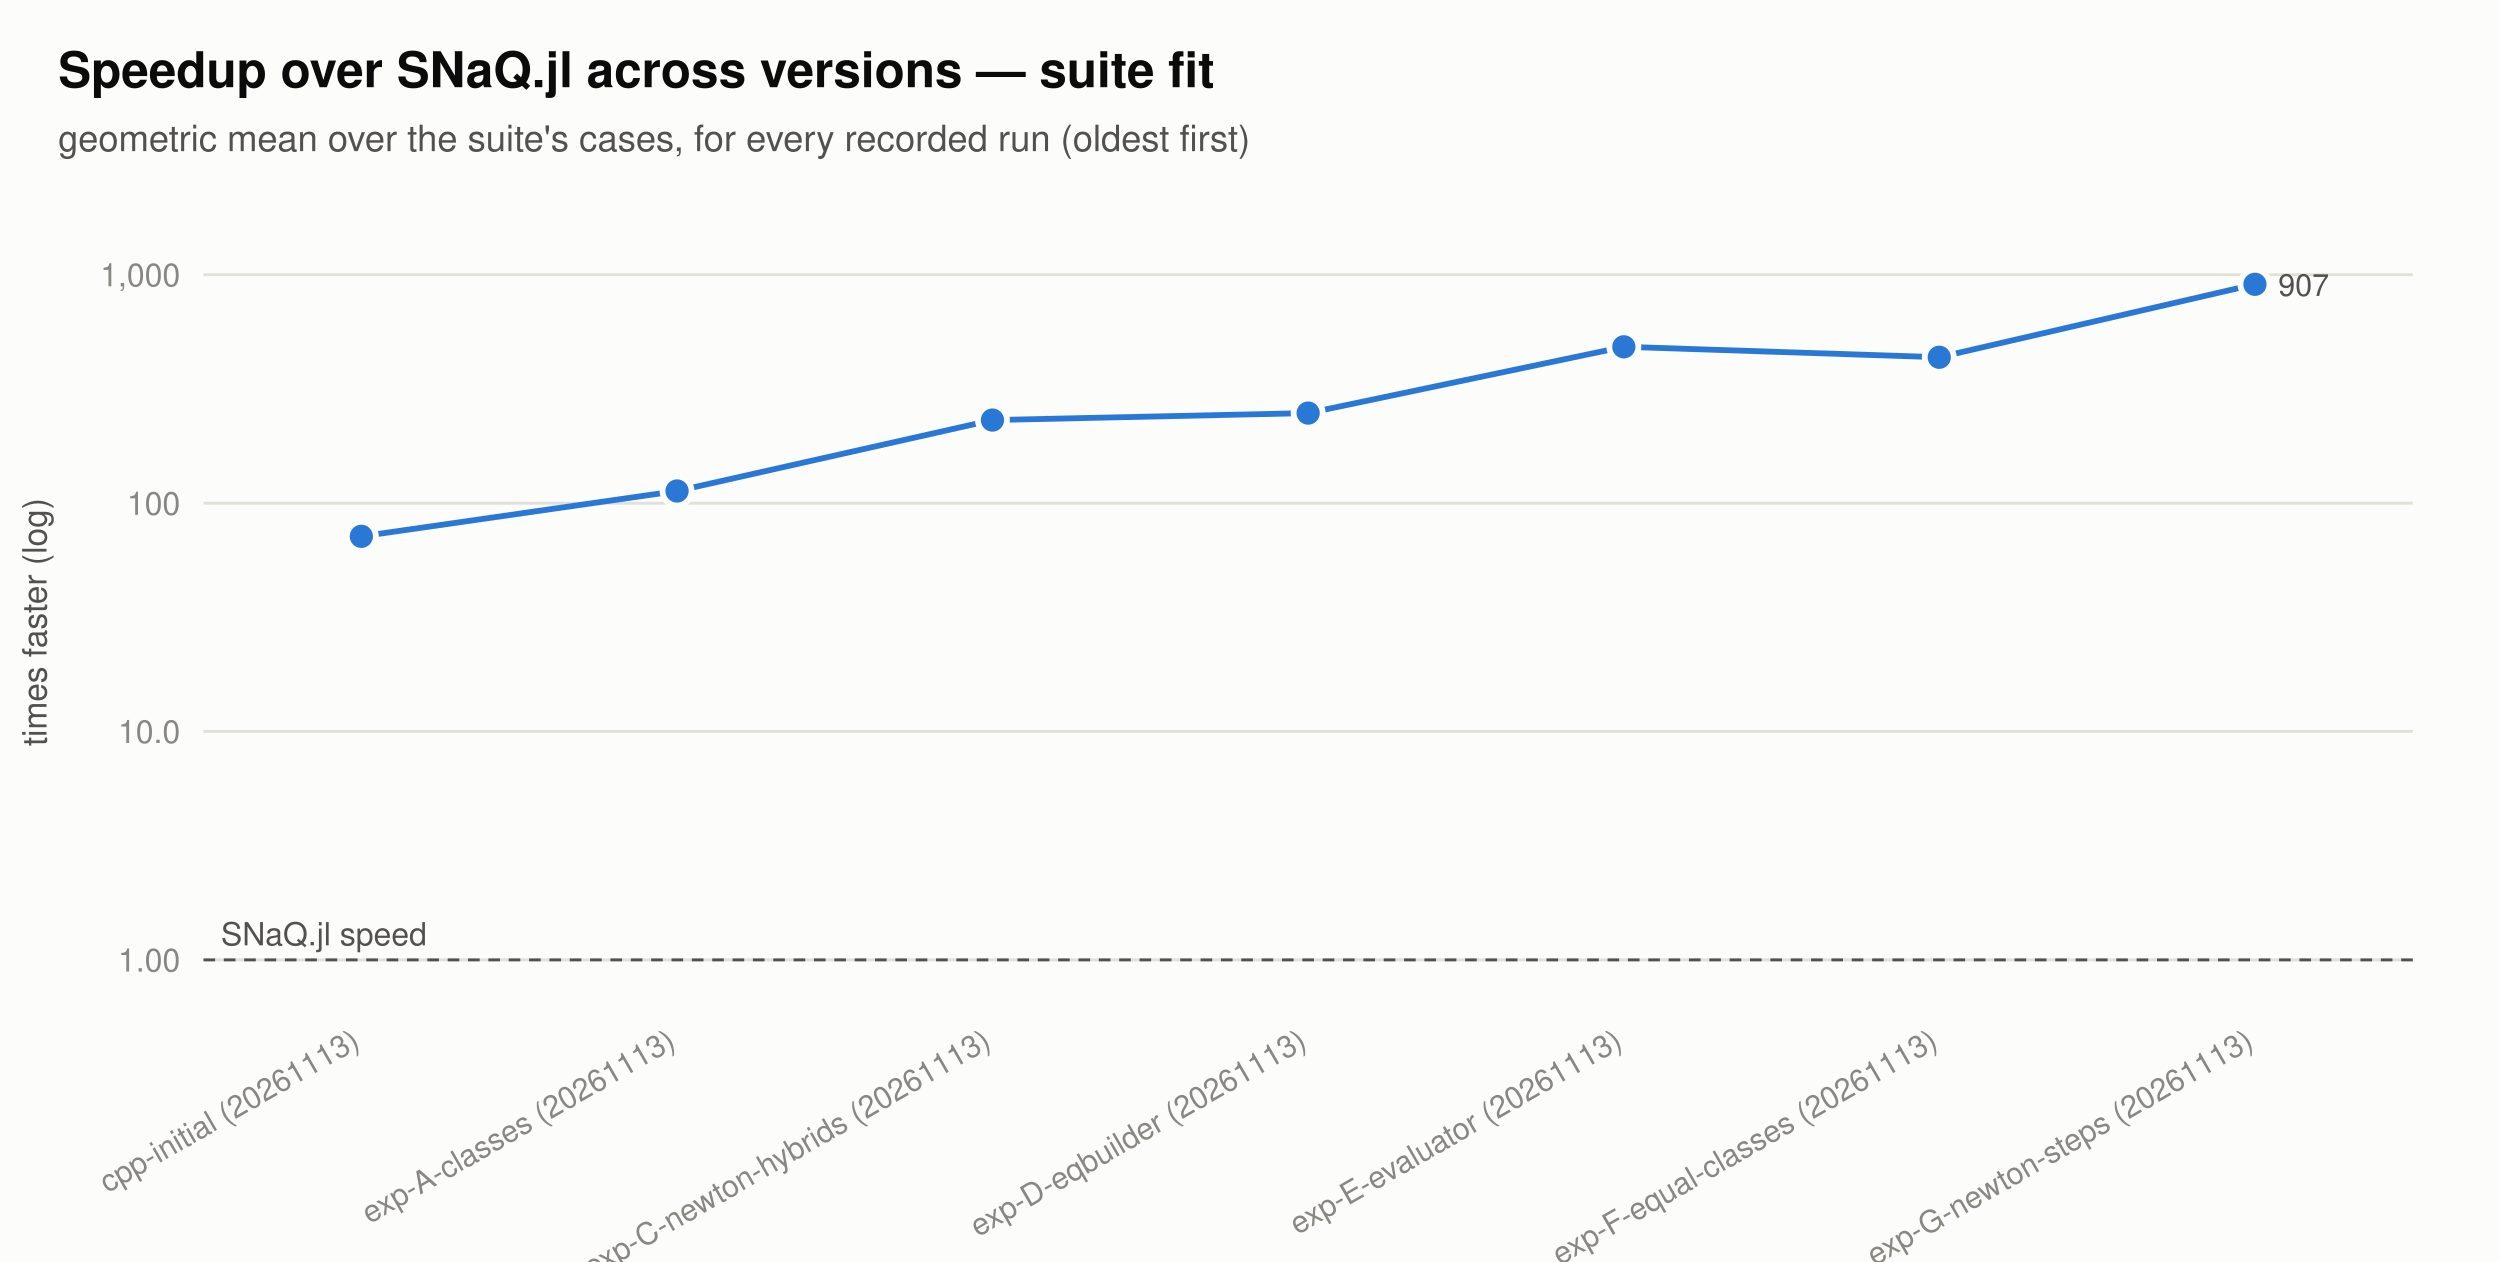
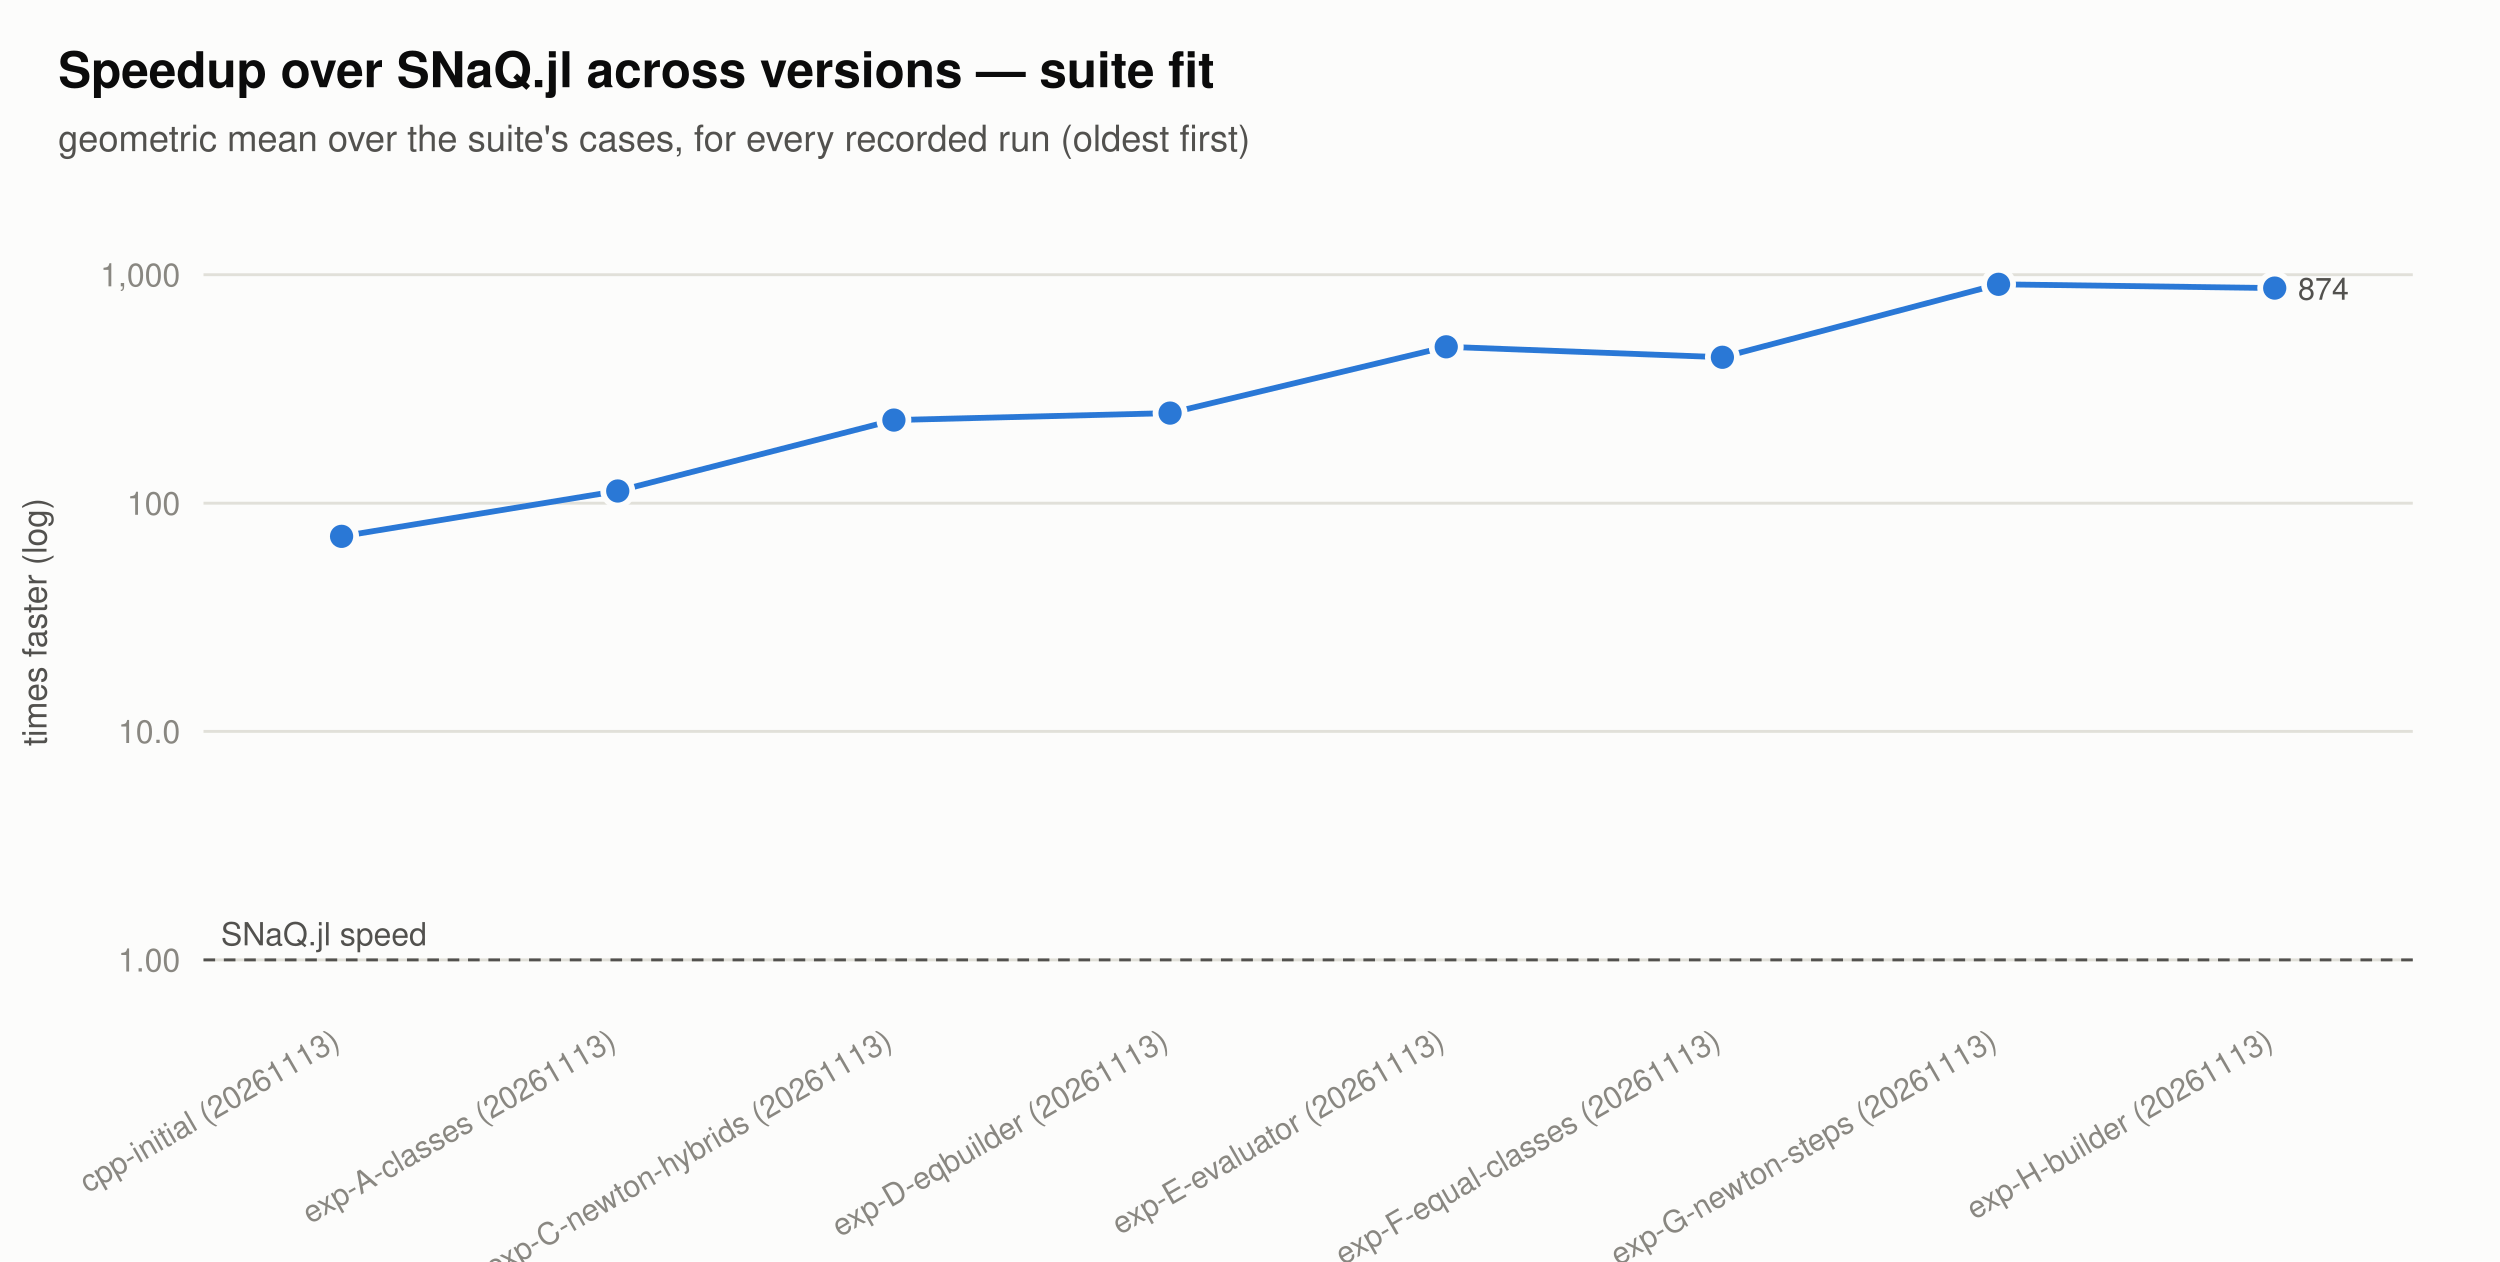
<svg xmlns="http://www.w3.org/2000/svg" width="860" height="434" viewBox="0 0 860 434" font-family="-apple-system, BlinkMacSystemFont, 'Segoe UI', Helvetica, Arial, sans-serif">
  <rect width="860" height="434" fill="#fcfcfb" />
  <text x="20" y="30" font-size="17" font-weight="600" fill="#0b0b0b">Speedup over SNaQ.jl across versions — suite fit</text>
  <text x="20" y="52" font-size="12.5" fill="#52514e">geometric mean over the suite's cases, for every recorded run (oldest first)</text>
  <line x1="70" y1="330.2" x2="830" y2="330.2" stroke="#e1e0d9" stroke-width="1" />
  <text x="62" y="334.2" font-size="11" fill="#898781" text-anchor="end">1.00</text>
  <line x1="70" y1="251.6" x2="830" y2="251.6" stroke="#e1e0d9" stroke-width="1" />
  <text x="62" y="255.6" font-size="11" fill="#898781" text-anchor="end">10.0</text>
  <line x1="70" y1="173.1" x2="830" y2="173.1" stroke="#e1e0d9" stroke-width="1" />
  <text x="62" y="177.1" font-size="11" fill="#898781" text-anchor="end">100</text>
  <line x1="70" y1="94.5" x2="830" y2="94.5" stroke="#e1e0d9" stroke-width="1" />
  <text x="62" y="98.5" font-size="11" fill="#898781" text-anchor="end">1,000</text>
  <text x="16" y="214.0" font-size="11.5" fill="#52514e" text-anchor="middle" transform="rotate(-90 16 214.0)">times faster (log)</text>
  <line x1="70" y1="330.2" x2="830" y2="330.2" stroke="#52514e" stroke-width="1" stroke-dasharray="4 3" />
  <text x="76" y="325.2" font-size="11" fill="#52514e">SNaQ.jl speed</text>
-   <text x="124.3" y="360" font-size="10.5" fill="#898781" text-anchor="end" transform="rotate(-30 124.3 360)">cpp-initial (20261113)</text>
-   <text x="232.9" y="360" font-size="10.5" fill="#898781" text-anchor="end" transform="rotate(-30 232.9 360)">exp-A-classes (20261113)</text>
-   <text x="341.4" y="360" font-size="10.5" fill="#898781" text-anchor="end" transform="rotate(-30 341.4 360)">exp-C-newton-hybrids (20261113)</text>
-   <text x="450.0" y="360" font-size="10.5" fill="#898781" text-anchor="end" transform="rotate(-30 450.0 360)">exp-D-eqbuilder (20261113)</text>
-   <text x="558.6" y="360" font-size="10.5" fill="#898781" text-anchor="end" transform="rotate(-30 558.6 360)">exp-E-evaluator (20261113)</text>
-   <text x="667.1" y="360" font-size="10.5" fill="#898781" text-anchor="end" transform="rotate(-30 667.1 360)">exp-F-equal-classes (20261113)</text>
-   <text x="775.7" y="360" font-size="10.5" fill="#898781" text-anchor="end" transform="rotate(-30 775.7 360)">exp-G-newton-steps (20261113)</text>
-   <path d="M124.3,184.5 L232.9,168.9 L341.4,144.5 L450.0,142.1 L558.6,119.3 L667.1,122.9 L775.7,97.8" fill="none" stroke="#2a78d6" stroke-width="2" stroke-linejoin="round" />
+   <text x="117.5" y="360" font-size="10.5" fill="#898781" text-anchor="end" transform="rotate(-30 117.5 360)">cpp-initial (20261113)</text>
+   <text x="212.5" y="360" font-size="10.5" fill="#898781" text-anchor="end" transform="rotate(-30 212.5 360)">exp-A-classes (20261113)</text>
+   <text x="307.5" y="360" font-size="10.5" fill="#898781" text-anchor="end" transform="rotate(-30 307.5 360)">exp-C-newton-hybrids (20261113)</text>
+   <text x="402.5" y="360" font-size="10.5" fill="#898781" text-anchor="end" transform="rotate(-30 402.5 360)">exp-D-eqbuilder (20261113)</text>
+   <text x="497.5" y="360" font-size="10.5" fill="#898781" text-anchor="end" transform="rotate(-30 497.5 360)">exp-E-evaluator (20261113)</text>
+   <text x="592.5" y="360" font-size="10.5" fill="#898781" text-anchor="end" transform="rotate(-30 592.5 360)">exp-F-equal-classes (20261113)</text>
+   <text x="687.5" y="360" font-size="10.5" fill="#898781" text-anchor="end" transform="rotate(-30 687.5 360)">exp-G-newton-steps (20261113)</text>
+   <text x="782.5" y="360" font-size="10.5" fill="#898781" text-anchor="end" transform="rotate(-30 782.5 360)">exp-H-builder (20261113)</text>
+   <path d="M117.5,184.5 L212.5,168.9 L307.5,144.5 L402.5,142.1 L497.5,119.3 L592.5,122.9 L687.5,97.8 L782.5,99.1" fill="none" stroke="#2a78d6" stroke-width="2" stroke-linejoin="round" />
  <g>
-     <circle cx="124.3" cy="184.5" r="5" fill="#2a78d6" stroke="#fcfcfb" stroke-width="2" />
+     <circle cx="117.5" cy="184.5" r="5" fill="#2a78d6" stroke="#fcfcfb" stroke-width="2" />
  </g>
  <g>
-     <circle cx="232.9" cy="168.9" r="5" fill="#2a78d6" stroke="#fcfcfb" stroke-width="2" />
+     <circle cx="212.5" cy="168.9" r="5" fill="#2a78d6" stroke="#fcfcfb" stroke-width="2" />
  </g>
  <g>
-     <circle cx="341.4" cy="144.5" r="5" fill="#2a78d6" stroke="#fcfcfb" stroke-width="2" />
+     <circle cx="307.5" cy="144.5" r="5" fill="#2a78d6" stroke="#fcfcfb" stroke-width="2" />
  </g>
  <g>
-     <circle cx="450.0" cy="142.1" r="5" fill="#2a78d6" stroke="#fcfcfb" stroke-width="2" />
+     <circle cx="402.5" cy="142.1" r="5" fill="#2a78d6" stroke="#fcfcfb" stroke-width="2" />
  </g>
  <g>
-     <circle cx="558.6" cy="119.3" r="5" fill="#2a78d6" stroke="#fcfcfb" stroke-width="2" />
+     <circle cx="497.5" cy="119.3" r="5" fill="#2a78d6" stroke="#fcfcfb" stroke-width="2" />
  </g>
  <g>
-     <circle cx="667.1" cy="122.9" r="5" fill="#2a78d6" stroke="#fcfcfb" stroke-width="2" />
+     <circle cx="592.5" cy="122.9" r="5" fill="#2a78d6" stroke="#fcfcfb" stroke-width="2" />
  </g>
  <g>
-     <circle cx="775.7" cy="97.8" r="5" fill="#2a78d6" stroke="#fcfcfb" stroke-width="2" />
+     <circle cx="687.5" cy="97.8" r="5" fill="#2a78d6" stroke="#fcfcfb" stroke-width="2" />
  </g>
-   <text x="783.7" y="101.8" font-size="10.5" fill="#52514e">907</text>
+   <g>
+     <circle cx="782.5" cy="99.1" r="5" fill="#2a78d6" stroke="#fcfcfb" stroke-width="2" />
+   </g>
+   <text x="790.5" y="103.1" font-size="10.5" fill="#52514e">874</text>
</svg>
